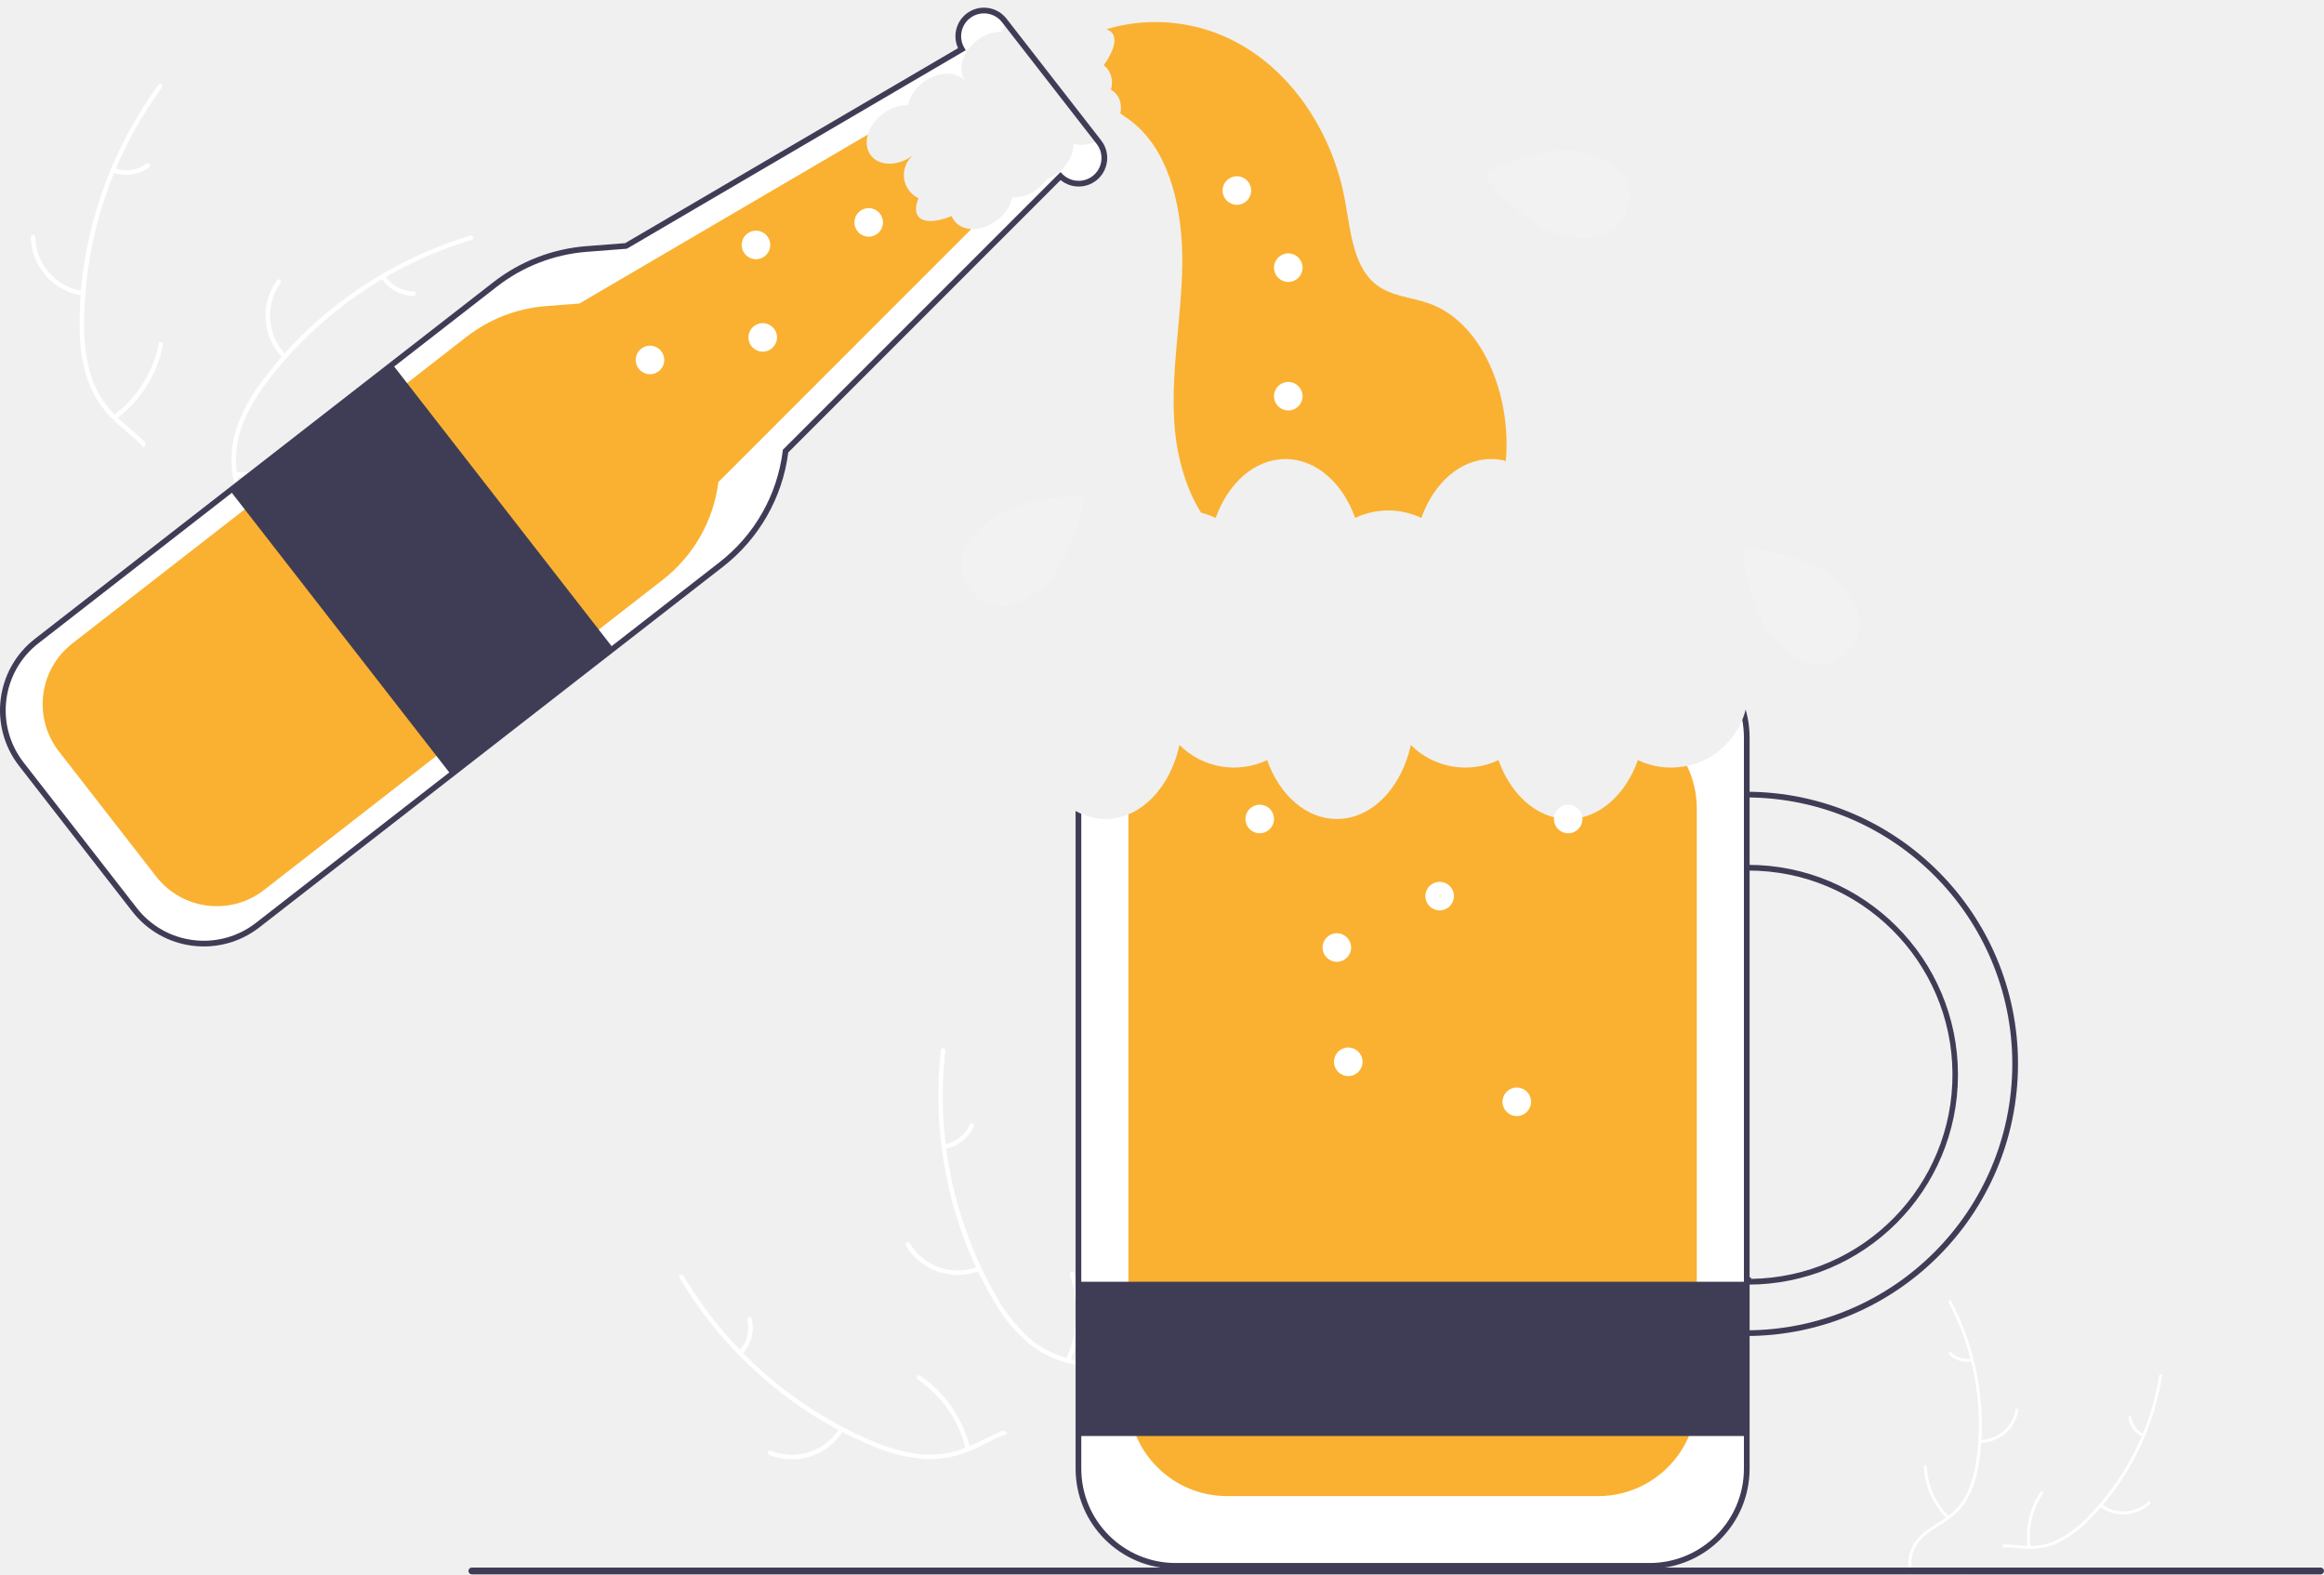
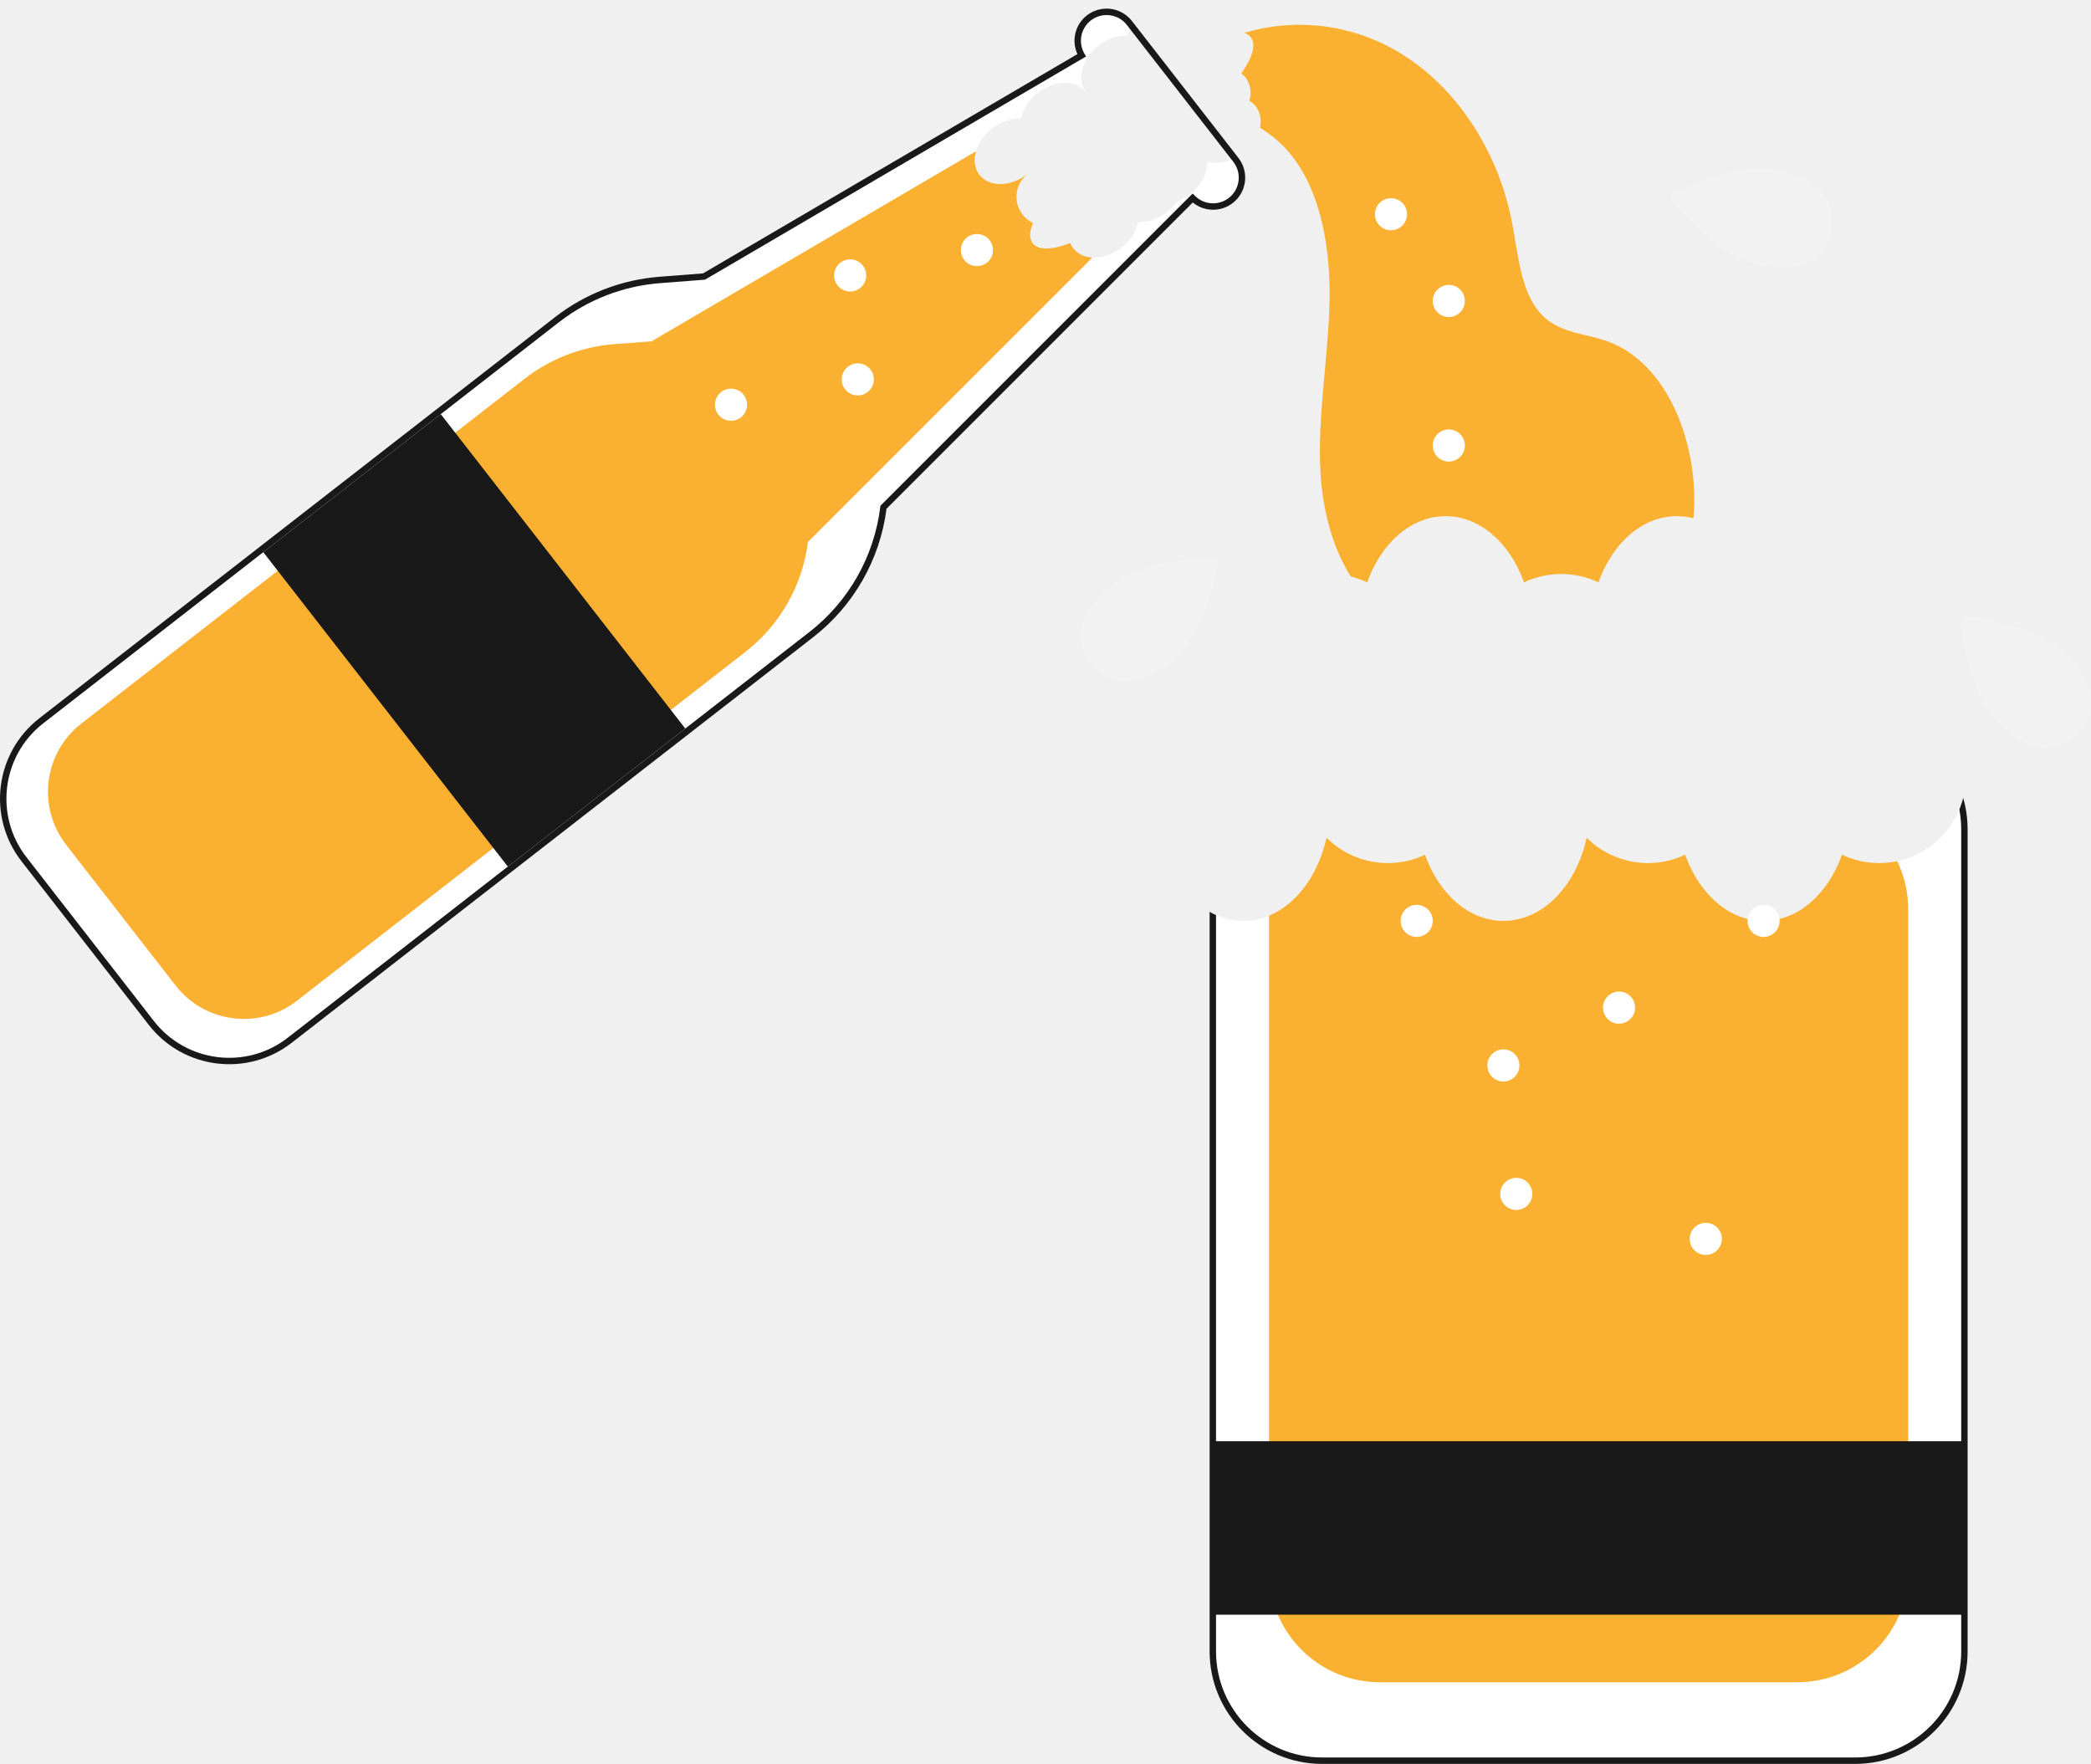
- <svg xmlns="http://www.w3.org/2000/svg" id="bb7bf3ee-89b3-4cf2-9a5f-037522cb81d7" data-name="Layer 1" width="813.689" height="551.128" viewBox="0 0 813.689 551.128">
-   <path d="M491.692,703.456c-32.504-14.962-59.184-46.529-59.942-82.303a164.863,164.863,0,0,0,107.877,34.269c14.991-.697,31.591-3.033,43.629,5.928,7.49,5.576,11.671,14.721,13.173,23.937,1.502,9.216.622,18.634-.263,27.93l.872,2.162C561.47,719.28,524.196,718.417,491.692,703.456Z" transform="translate(-193.1554 -174.4361)" fill="#f0f0f0" />
-   <path d="M432.492,621.036a140.913,140.913,0,0,0,64.974,57.402,60.682,60.682,0,0,0,18.317,5.096,34.804,34.804,0,0,0,18.006-3.361c5.267-2.42,10.374-5.506,16.137-6.604a21.31,21.31,0,0,1,16.895,4.276c5.991,4.49,10.011,10.864,13.726,17.234,4.125,7.073,8.297,14.485,15.263,19.148.844.565-.082,1.842-.925,1.277-12.12-8.113-15.585-23.481-25.645-33.482-4.694-4.667-10.823-7.947-17.605-7.125-5.93.718-11.199,3.896-16.511,6.392a37.138,37.138,0,0,1-17.484,3.943,56.099,56.099,0,0,1-18.446-4.373,136.711,136.711,0,0,1-36.571-22.097,143.412,143.412,0,0,1-31.576-37.091c-.515-.871.931-1.502,1.443-.636Z" transform="translate(-193.1554 -174.4361)" fill="#fff" />
-   <path d="M488.498,675.143a21.141,21.141,0,0,1-25.98,8.631c-.94-.383-.389-1.861.552-1.478A19.577,19.577,0,0,0,487.221,674.218c.523-.87,1.797.06,1.277.925Z" transform="translate(-193.1554 -174.4361)" fill="#fff" />
-   <path d="M531.28,681.751a40.748,40.748,0,0,0-16.856-24.449c-.842-.568.084-1.845.925-1.277a42.385,42.385,0,0,1,17.488,25.477c.23.991-1.329,1.235-1.557.249Z" transform="translate(-193.1554 -174.4361)" fill="#fff" />
-   <path d="M451.928,647.348a11.967,11.967,0,0,0,2.886-10.983c-.242-.987,1.317-1.23,1.557-.249a13.41,13.41,0,0,1-3.165,12.157.815.815,0,0,1-1.101.176.793.793,0,0,1-.176-1.101Z" transform="translate(-193.1554 -174.4361)" fill="#fff" />
-   <path d="M523.454,541.981c.169.612.337,1.224.518,1.841a157.599,157.599,0,0,0,8.891,23.969c.269.603.552,1.209.838,1.803a166.146,166.146,0,0,0,36.147,49.347,161.349,161.349,0,0,0,19.117,15.348c9.325,6.385,19.945,12.566,26.425,21.399a27.681,27.681,0,0,1,1.884,2.861l-17.666,55.599c-.104.106-.195.217-.298.324l-.604,2.252c-.365-.214-.739-.444-1.104-.658-.212-.123-.42-.259-.633-.382-.14-.086-.28-.173-.412-.243-.047-.029-.093-.058-.128-.082-.131-.07-.246-.148-.365-.214q-3.14-1.919-6.264-3.889c-.013-.004-.013-.004-.021-.02-15.843-10.048-30.986-21.507-43.908-34.9-.389-.403-.79-.81-1.171-1.238a153.961,153.961,0,0,1-15.804-19.532,136.108,136.108,0,0,1-7.137-11.778,113.184,113.184,0,0,1-11.643-33.418c-4.192-23.287-.891-47.655,12.312-66.923C522.769,542.951,523.103,542.47,523.454,541.981Z" transform="translate(-193.1554 -174.4361)" fill="#f0f0f0" />
-   <path d="M524.12,542.331a140.913,140.913,0,0,0,17.318,84.951,60.682,60.682,0,0,0,11.557,15.097,34.804,34.804,0,0,0,16.401,8.157c5.662,1.239,11.598,1.85,16.861,4.443A21.311,21.311,0,0,1,597.172,668.565c2.08,7.192,1.452,14.702.583,22.025-.965,8.131-2.096,16.561.658,24.478.334.959-1.174,1.421-1.507.463-4.793-13.775,1.694-28.132-.318-42.174-.939-6.552-3.857-12.861-9.767-16.288-5.168-2.997-11.288-3.632-17.032-4.837a37.138,37.138,0,0,1-16.333-7.378,56.099,56.099,0,0,1-12.095-14.597,136.711,136.711,0,0,1-15.896-39.661,143.412,143.412,0,0,1-2.88-48.626c.113-1.006,1.648-.639,1.535.361Z" transform="translate(-193.1554 -174.4361)" fill="#fff" />
-   <path d="M536.262,619.252a21.141,21.141,0,0,1-25.94-8.751c-.52-.871.81-1.72,1.33-.847a19.577,19.577,0,0,0,24.146,8.091c.941-.38,1.399,1.13.463,1.507Z" transform="translate(-193.1554 -174.4361)" fill="#fff" />
-   <path d="M566.442,650.286a40.748,40.748,0,0,0,1.262-29.669c-.33-.96,1.178-1.423,1.507-.463a42.385,42.385,0,0,1-1.376,30.871c-.413.929-1.804.186-1.394-.738Z" transform="translate(-193.1554 -174.4361)" fill="#fff" />
-   <path d="M523.797,575.042a11.967,11.967,0,0,0,8.916-7.032c.401-.934,1.792-.189,1.394.738a13.41,13.41,0,0,1-9.847,7.801.815.815,0,0,1-.985-.522.793.793,0,0,1,.522-.985Z" transform="translate(-193.1554 -174.4361)" fill="#fff" />
-   <path d="M946.115,700.794a73.187,73.187,0,0,1-13.021,18.79q-1.785,1.86-3.67,3.6c-.87.81-1.76,1.6-2.67,2.38H865.165c.05-.8.14-1.59.26-2.38a19.627,19.627,0,0,1,2.63-7.22c5.12-8.24,15.65-10.77,24.83-13.9,2.19-.75,4.36-1.57,6.49-2.47,2.75-1.15,5.45-2.42,8.08-3.8a107.372,107.372,0,0,0,31.03-24.48c.28-.32.55-.64.82-.97a102.018,102.018,0,0,0,9.69-13.41c.22-.34.42-.69.63-1.04.13.36.26.73.39,1.09C954.915,671.274,952.755,687.024,946.115,700.794Z" transform="translate(-193.1554 -174.4361)" fill="#f0f0f0" />
-   <path d="M950.175,656.034c-.05.32-.1.64-.16.95a92.075,92.075,0,0,1-5.85,20.12,93.102,93.102,0,0,1-4.19,8.72,91.993,91.993,0,0,1-10.61,15.49c-.22.26-.45.52-.67.78q-2.61,2.985-5.47,5.68a36.396,36.396,0,0,1-10.05,7,22.873,22.873,0,0,1-9.58,1.84c-.62,0-1.24-.03-1.87-.07-2.52-.16-5.1-.5-7.64-.43a16.31,16.31,0,0,0-3.8.5,13.137,13.137,0,0,0-7.95,6.57,18.581,18.581,0,0,0-.95,1.89c-.07.16-.14.33-.2.49h-1.1a21.167,21.167,0,0,1,1.08-2.38c.21-.41.44-.81.68-1.2a13.789,13.789,0,0,1,9.15-6.57,18.741,18.741,0,0,1,3.5-.31c2.59-.04,5.19.32,7.77.46.27.01.54.03.81.03.34.01.69.01,1.03.01a21.937,21.937,0,0,0,9.78-2.29,39.558,39.558,0,0,0,9.81-7.4c1.55-1.53,3.04-3.13,4.46-4.78.07-.07.13-.14.19-.21a90.119,90.119,0,0,0,14.68-23.71c.14-.31.27-.62.4-.93a91.458,91.458,0,0,0,5.57-19.35c.06-.31.11-.63.16-.94C949.255,655.354,950.275,655.394,950.175,656.034Z" transform="translate(-193.1554 -174.4361)" fill="#fff" />
-   <path d="M928.302,701.803a13.664,13.664,0,0,0,17.667-.967c.474-.453-.207-1.211-.682-.758a12.652,12.652,0,0,1-16.435.866c-.52-.399-1.066.462-.549.859Z" transform="translate(-193.1554 -174.4361)" fill="#fff" />
-   <path d="M904.144,715.915a26.336,26.336,0,0,1,4.341-18.695c.372-.541-.487-1.089-.859-.549a27.393,27.393,0,0,0-4.478,19.463c.097.65,1.092.427.995-.219Z" transform="translate(-193.1554 -174.4361)" fill="#fff" />
-   <path d="M943.705,676.425a7.734,7.734,0,0,1-4.338-5.92c-.088-.651-1.083-.428-.995.219a8.667,8.667,0,0,0,4.784,6.56.527.527,0,0,0,.704-.155.512.512,0,0,0-.155-.704Z" transform="translate(-193.1554 -174.4361)" fill="#fff" />
-   <path d="M900.875,690.834c-.36,2.96-.86,5.87-1.5,8.76v.01a99.406,99.406,0,0,1-4.88,15.49v.01c-.13.35-.27.68-.41,1.01-.99,2.39-2.06,4.74-3.2,7.07-.39.8-.79,1.59-1.2,2.38H849.555l-1.94-2.38-.68-.84a17.748,17.748,0,0,1,.46-2.17c1.8-6.85,6.72-13.08,10.82-19.13a103.893,103.893,0,0,0,7.85-13.76,107.23,107.23,0,0,0,10.05-38.23c.03-.43.05-.86.07-1.29a102.404,102.404,0,0,0-.33-16.52v-.02c-.04-.4-.08-.81-.13-1.21.32.22.64.42.95.63a.01.01,0,0,1,.01.01h.01c12.47,8.44,20.23,22.27,23.24,37.23.01.03.01.06.02.09A73.48,73.48,0,0,1,900.875,690.834Z" transform="translate(-193.1554 -174.4361)" fill="#f0f0f0" />
-   <path d="M886.895,678.494c-.02.34-.04.67-.07,1.01-.19,2.63-.5,5.25-.94,7.84a36.447,36.447,0,0,1-3.82,11.64,22.801,22.801,0,0,1-6.54,7.23q-.75.57-1.53,1.08c-3.17,2.08-6.7,3.92-9.1,6.94a12.678,12.678,0,0,0-2.5,8.95,17.462,17.462,0,0,0,.32,2.38h-1.03a18.565,18.565,0,0,1-.29-1.96q-.015-.21-.03-.42a13.705,13.705,0,0,1,3.38-10.34c2.55-2.81,5.97-4.58,9.08-6.67.23-.15.45-.31.67-.47.28-.19.56-.4.83-.61a21.608,21.608,0,0,0,6.43-7.71,39.175,39.175,0,0,0,3.37-11.81q.465-3.24.7-6.5c0-.1.01-.19.01-.29v-.01a90.789,90.789,0,0,0-2.53-27.76c-.09-.33-.18-.65-.26-.98a91.116,91.116,0,0,0-7.19-18.79v-.02c-.15-.28-.29-.56-.44-.84-.31-.57.53-1.16.83-.58.15.28.29.56.43.84a.01.01,0,0,1,.01.01,91.41,91.41,0,0,1,7.48,19.73,89.185,89.185,0,0,1,1.87,9.34A91.964,91.964,0,0,1,886.895,678.494Z" transform="translate(-193.1554 -174.4361)" fill="#fff" />
-   <path d="M886.338,679.516A13.664,13.664,0,0,0,899.862,668.107c.106-.647-.895-.842-1.001-.194a12.652,12.652,0,0,1-12.601,10.587c-.656-.005-.573,1.011.079,1.016Z" transform="translate(-193.1554 -174.4361)" fill="#fff" />
-   <path d="M875.545,705.327a26.336,26.336,0,0,1-7.789-17.541c-.029-.656-1.045-.576-1.016.079a27.393,27.393,0,0,0,8.143,18.236c.469.461,1.129-.316.663-.774Z" transform="translate(-193.1554 -174.4361)" fill="#fff" />
-   <path d="M883.357,649.979a7.734,7.734,0,0,1-7.028-2.115c-.462-.466-1.122.311-.663.774a8.667,8.667,0,0,0,7.769,2.357.527.527,0,0,0,.469-.547.512.512,0,0,0-.547-.469Z" transform="translate(-193.1554 -174.4361)" fill="#fff" />
-   <path d="M197.33,291.995c.97-35.769,19.498-72.715,52.09-87.484A164.863,164.863,0,0,0,260.348,317.171c6.537,13.508,15.215,27.852,11.712,42.444-2.18,9.08-8.944,16.52-16.825,21.527-7.882,5.007-16.888,7.902-25.782,10.745l-1.645,1.652C210.229,362.372,196.36,327.764,197.33,291.995Z" transform="translate(-193.1554 -174.4361)" fill="#f0f0f0" />
-   <path d="M249.819,205.146a140.913,140.913,0,0,0-27.216,82.316,60.682,60.682,0,0,0,2.52,18.845,34.804,34.804,0,0,0,10.173,15.232c4.297,3.89,9.143,7.372,12.419,12.239a21.31,21.31,0,0,1,2.715,17.215c-1.771,7.274-6.05,13.478-10.446,19.399-4.88,6.574-10.054,13.326-11.601,21.565-.187.998-1.725.649-1.538-.348,2.691-14.334,15.458-23.565,20.695-36.748,2.444-6.152,3.049-13.077-.374-18.988-2.993-5.17-7.987-8.764-12.372-12.665a37.138,37.138,0,0,1-10.502-14.523,56.099,56.099,0,0,1-3.235-18.679A136.711,136.711,0,0,1,226.986,247.69a143.412,143.412,0,0,1,21.68-43.621c.598-.817,1.747.265,1.153,1.077Z" transform="translate(-193.1554 -174.4361)" fill="#fff" />
-   <path d="M222.104,277.922A21.141,21.141,0,0,1,203.95,257.431c-.018-1.015,1.558-1.09,1.576-.074a19.577,19.577,0,0,0,16.926,19.026c1.005.138.652,1.676-.348,1.538Z" transform="translate(-193.1554 -174.4361)" fill="#fff" />
-   <path d="M232.857,319.854a40.748,40.748,0,0,0,15.848-25.114c.191-.998,1.729-.649,1.538.348a42.385,42.385,0,0,1-16.544,26.1c-.82.601-1.658-.736-.842-1.334Z" transform="translate(-193.1554 -174.4361)" fill="#fff" />
-   <path d="M233.273,233.366a11.967,11.967,0,0,0,11.232-1.667c.812-.611,1.649.727.842,1.334a13.41,13.41,0,0,1-12.422,1.872.815.815,0,0,1-.595-.943.793.793,0,0,1,.943-.595Z" transform="translate(-193.1554 -174.4361)" fill="#fff" />
-   <path d="M358.281,257.679c-.496.396-.993.792-1.489,1.201a157.599,157.599,0,0,0-18.539,17.603c-.448.485-.895.983-1.328,1.479a166.145,166.145,0,0,0-31.15,52.644,161.348,161.348,0,0,0-6.591,23.613c-2.202,11.085-3.708,23.28-9.279,32.712a27.682,27.682,0,0,1-1.889,2.858l-58.066,5.628c-.138-.053-.276-.094-.415-.147l-2.308.331c.053-.42.118-.854.171-1.274.03-.244.073-.488.103-.732.024-.163.049-.326.061-.474.008-.054.016-.108.025-.15.012-.148.04-.285.053-.42.353-2.428.719-4.857,1.112-7.289-.001-.013-.001-.013.01-.028,3.006-18.518,7.585-36.948,14.815-54.097.218-.516.433-1.045.678-1.563a153.964,153.964,0,0,1,11.741-22.213,136.111,136.111,0,0,1,8.022-11.195,113.184,113.184,0,0,1,26.145-23.85c19.76-13.014,43.463-19.564,66.371-15.005C357.12,257.431,357.694,257.549,358.281,257.679Z" transform="translate(-193.1554 -174.4361)" fill="#f0f0f0" />
-   <path d="M358.222,258.429a140.913,140.913,0,0,0-71.29,49.338,60.682,60.682,0,0,0-9.334,16.564,34.804,34.804,0,0,0-1.048,18.287c1.089,5.693,2.861,11.391,2.547,17.249a21.311,21.311,0,0,1-8.197,15.38c-5.794,4.741-12.945,7.118-20.02,9.2-7.855,2.311-16.05,4.587-22.246,10.234-.751.684-1.768-.521-1.019-1.204,10.779-9.825,26.53-9.509,38.649-16.882,5.655-3.44,10.307-8.606,11.133-15.387.722-5.93-1.101-11.806-2.253-17.561a37.138,37.138,0,0,1,.359-17.919,56.099,56.099,0,0,1,8.663-16.862,136.711,136.711,0,0,1,30.211-30.216,143.412,143.412,0,0,1,43.573-21.776c.969-.292,1.235,1.264.272,1.554Z" transform="translate(-193.1554 -174.4361)" fill="#fff" />
-   <path d="M292.277,299.85a21.141,21.141,0,0,1-2.158-27.291c.597-.821,1.9.068,1.302.89a19.577,19.577,0,0,0,2.06,25.382c.719.716-.488,1.731-1.204,1.019Z" transform="translate(-193.1554 -174.4361)" fill="#fff" />
-   <path d="M275.617,339.804A40.748,40.748,0,0,0,303.391,329.293c.753-.682,1.771.523,1.019,1.204a42.385,42.385,0,0,1-28.924,10.879c-1.017-.014-.88-1.586.131-1.572Z" transform="translate(-193.1554 -174.4361)" fill="#fff" />
-   <path d="M328.02,270.999a11.967,11.967,0,0,0,9.972,5.432c1.016.001.879,1.573-.131,1.572a13.41,13.41,0,0,1-11.045-5.984.815.815,0,0,1,.092-1.111.792.792,0,0,1,1.111.092Z" transform="translate(-193.1554 -174.4361)" fill="#fff" />
-   <path d="M770.746,723.592H604.739a35.036,35.036,0,0,1-34.996-34.996V432.588a35.036,35.036,0,0,1,34.996-34.996H770.746a35.036,35.036,0,0,1,34.996,34.996V688.596A35.036,35.036,0,0,1,770.746,723.592Z" transform="translate(-193.1554 -174.4361)" fill="#fff" />
-   <path d="M752.746,698.169H622.739a34.535,34.535,0,0,1-34.496-34.496V457.511a34.535,34.535,0,0,1,34.496-34.496H752.746a34.535,34.535,0,0,1,34.496,34.496V663.673A34.535,34.535,0,0,1,752.746,698.169Z" transform="translate(-193.1554 -174.4361)" fill="#FAB131" />
-   <rect x="378.06" y="448.699" width="234" height="54" fill="#3f3d56" />
-   <path d="M239.459,493.511l-39.624-50.945a31.728,31.728,0,0,1,5.566-44.526L365.892,273.213a60.595,60.595,0,0,1,32.602-12.618l13.536-1.048,116.554-68.269a9.996,9.996,0,0,1,16.978-10.302l33.153,42.625a9.997,9.997,0,0,1-14.218,13.879l-95.342,95.342a60.348,60.348,0,0,1-22.941,40.076L283.986,499.076a31.728,31.728,0,0,1-44.526-5.566Z" transform="translate(-193.1554 -174.4361)" fill="#fff" />
-   <path d="M770.746,723.592H604.739a35.036,35.036,0,0,1-34.996-34.996V432.588a35.036,35.036,0,0,1,34.996-34.996H770.746a35.036,35.036,0,0,1,34.996,34.996V688.596A35.036,35.036,0,0,1,770.746,723.592Zm-166.008-324a33.033,33.033,0,0,0-32.996,32.996V688.596a33.033,33.033,0,0,0,32.996,32.996H770.746a33.033,33.033,0,0,0,32.996-32.996V432.588a33.033,33.033,0,0,0-32.996-32.996Z" transform="translate(-193.1554 -174.4361)" fill="#3f3d56" />
-   <path d="M574.989,186.626a60.149,60.149,0,0,1,55.51,5.232c16.749,10.753,29.228,30.126,33.396,51.847,2.043,10.645,2.782,23.026,10.228,29.652,5.454,4.853,12.88,4.98,19.444,7.326,19.411,6.939,29.429,33.877,26.602,57.271s-15.414,43.541-28.923,61.18c4.295-9.478-1.282-21.77-9.439-26.744s-17.88-4.556-27.063-3.733-18.753,1.866-27.316-2.079c-14.632-6.741-22.04-26.276-23.145-44.539s2.547-36.464,2.808-54.77-3.803-38.36-16.447-49.261c-5.815-5.013-13.01-7.688-18.419-13.283s-8.312-16.215-3.258-22.242" transform="translate(-193.1554 -174.4361)" fill="#FAB131" />
-   <path d="M778.215,389.135c-.523,0-1.042.019-1.559.048a27.007,27.007,0,0,0-37.03-33.438c-4.328-12.182-13.63-20.61-24.411-20.61s-20.084,8.428-24.411,20.61a27.036,27.036,0,0,0-23.178,0c-4.328-12.182-13.63-20.61-24.411-20.61s-20.084,8.428-24.411,20.61a27.006,27.006,0,0,0-37.024,33.455c-.518-.039-1.039-.065-1.564-.065-14.912,0-27,16.118-27,36s12.088,36,27,36c12.281,0,22.64-10.937,25.916-25.901a27.012,27.012,0,0,0,30.673,5.292c4.328,12.182,13.63,20.61,24.411,20.61,12.281,0,22.64-10.937,25.916-25.901a27.012,27.012,0,0,0,30.673,5.292c4.328,12.182,13.63,20.61,24.411,20.61s20.083-8.428,24.411-20.61a27.002,27.002,0,1,0,11.589-51.39Z" transform="translate(-193.1554 -174.4361)" fill="#f0f0f0" />
-   <circle cx="441.06" cy="286.699" r="5" fill="#fff" />
-   <circle cx="472.06" cy="371.699" r="5" fill="#fff" />
-   <circle cx="504.06" cy="313.699" r="5" fill="#fff" />
-   <circle cx="468.06" cy="331.699" r="5" fill="#fff" />
-   <circle cx="531.06" cy="385.699" r="5" fill="#fff" />
-   <circle cx="549.06" cy="286.699" r="5" fill="#fff" />
-   <path d="M804.743,642.135v-2a93.272,93.272,0,0,0,0-186.543v-2a95.272,95.272,0,0,1,0,190.543Z" transform="translate(-193.1554 -174.4361)" fill="#3f3d56" />
-   <path d="M805.215,624.135h-1v-2.521h2v.515a71.472,71.472,0,0,0-1-142.938v-2a73.472,73.472,0,0,1,0,146.945Z" transform="translate(-193.1554 -174.4361)" fill="#3f3d56" />
-   <path d="M247.83,481.267l-34.067-43.801a26.919,26.919,0,0,1,4.722-37.778l137.985-107.322a51.741,51.741,0,0,1,27.837-10.774l11.72-.908,108.035-63.279,29.044,37.342-88.417,88.417a51.529,51.529,0,0,1-19.604,34.34L285.607,485.989a26.919,26.919,0,0,1-37.778-4.722Z" transform="translate(-193.1554 -174.4361)" fill="#FAB131" />
-   <path d="M569.045,224.812c3.316.93,7.572-.003,11.141-2.779,5.231-4.069,6.998-10.548,3.947-14.471a6.946,6.946,0,0,0-2.028-1.754,8.042,8.042,0,0,0-1.13-7.192,6.871,6.871,0,0,0-1.379-1.33c3.441-4.763,4.731-9.02,2.958-11.3a5.043,5.043,0,0,0-4.085-1.621,7.554,7.554,0,0,0-1.441-5.483c-2.577-3.313-7.764-3.733-12.466-1.337-.056-.079-.103-.164-.163-.242-3.052-3.924-9.766-3.806-14.998.263a13.94,13.94,0,0,0-5.225,7.942,13.94,13.94,0,0,0-8.983,3.109c-5.231,4.069-6.998,10.548-3.947,14.471.135.173.285.329.434.487l-.062.064c-.118-.187-.234-.374-.372-.551-3.052-3.924-9.766-3.806-14.998.263a13.94,13.94,0,0,0-5.225,7.942,13.94,13.94,0,0,0-8.983,3.109c-5.231,4.069-6.998,10.548-3.947,14.471s9.766,3.806,14.998-.263a8.987,8.987,0,0,0,1.668,15.228c-1.105,2.66-1.214,4.902-.09,6.348,1.773,2.28,6.217,2.077,11.68-.085a6.871,6.871,0,0,0,.95,1.664c3.052,3.924,9.766,3.806,14.998-.263a13.942,13.942,0,0,0,5.225-7.941,13.942,13.942,0,0,0,8.983-3.11,15.494,15.494,0,0,0,3.147-3.284,15.494,15.494,0,0,0,3.957-2.242C567.178,232.151,569.13,228.255,569.045,224.812Z" transform="translate(-193.1554 -174.4361)" fill="#f0f0f0" />
-   <path d="M239.459,493.511l-39.624-50.945a31.728,31.728,0,0,1,5.566-44.526L365.892,273.213a60.595,60.595,0,0,1,32.602-12.618l13.536-1.048,116.554-68.269a9.996,9.996,0,0,1,16.978-10.302l33.153,42.625a9.997,9.997,0,0,1-14.218,13.879l-95.342,95.342a60.348,60.348,0,0,1-22.941,40.076L283.986,499.076a31.728,31.728,0,0,1-44.526-5.566Zm304.523-311.306a7.996,7.996,0,0,0-13.211,8.95l.507.863-118.635,69.488-13.995,1.084a58.602,58.602,0,0,0-31.529,12.203L206.629,399.618a29.728,29.728,0,0,0-5.215,41.72l39.624,50.945a29.728,29.728,0,0,0,41.72,5.215l162.227-126.177a58.365,58.365,0,0,0,22.228-39.087l.043-.341,97.207-97.207.707.709a7.997,7.997,0,0,0,11.966-10.565Z" transform="translate(-193.1554 -174.4361)" fill="#3f3d56" />
-   <rect x="304.813" y="310.798" width="72" height="126" transform="translate(-350.8541 113.5434) rotate(-37.87511)" fill="#3f3d56" />
-   <path d="M275.121,346.346l76.129,97.88,55.255-42.976-76.129-97.88Z" transform="translate(-193.1554 -174.4361)" fill="#3f3d56" />
-   <circle cx="304.148" cy="77.856" r="5" fill="#fff" />
-   <circle cx="264.68" cy="85.75" r="5" fill="#fff" />
-   <circle cx="267.049" cy="118.113" r="5" fill="#fff" />
-   <circle cx="227.581" cy="126.007" r="5" fill="#fff" />
-   <circle cx="433.06" cy="66.699" r="5" fill="#fff" />
-   <circle cx="451.06" cy="93.699" r="5" fill="#fff" />
-   <circle cx="451.06" cy="138.699" r="5" fill="#fff" />
-   <polygon points="379.853 173.478 379.853 173.478 379.853 173.478 379.853 173.478" fill="#f2f2f2" />
-   <path d="M571.309,347.945c-5.532.173-23.247,1.334-32.451,9.064-10.995,9.235-10.996,18.006-5.668,24.349s13.966,7.858,24.962-1.377c9.321-7.828,13.513-25.421,14.575-30.601Z" transform="translate(-193.1554 -174.4361)" fill="#f2f2f2" />
-   <polygon points="519.263 60.981 519.263 60.981 519.263 60.981 519.263 60.981" fill="#f2f2f2" />
-   <path d="M713.482,236.743c3.52,4.271,15.271,17.579,27.015,20.135,14.031,3.053,20.971-2.31,22.732-10.405s-2.322-15.856-16.353-18.909c-11.894-2.588-28.377,4.852-33.125,7.179Z" transform="translate(-193.1554 -174.4361)" fill="#f2f2f2" />
-   <polygon points="610.106 191.619 610.106 191.619 610.106 191.619 610.106 191.619" fill="#f2f2f2" />
-   <path d="M803.439,367.746c.65,5.496,3.336,23.045,11.832,31.547,10.15,10.157,18.888,9.4,24.748,3.544s6.623-14.593-3.527-24.75c-8.604-8.61-26.492-11.268-31.745-11.878Z" transform="translate(-193.1554 -174.4361)" fill="#f2f2f2" />
-   <path d="M1006.845,724.374a1.195,1.195,0,0,1-1.2,1.19h-647.29a1.19,1.19,0,0,1,0-2.38h647.29A1.195,1.195,0,0,1,1006.845,724.374Z" transform="translate(-193.1554 -174.4361)" fill="#3f3d56" />
+ <svg xmlns="http://www.w3.org/2000/svg" width="651" height="549" data-name="Layer 1">
+   <g>
+     <path d="m577.596,549.155l-166.008,0a35.036,35.036 0 0 1 -34.996,-34.996l0,-256.008a35.036,35.036 0 0 1 34.996,-34.996l166.008,0a35.036,35.036 0 0 1 34.996,34.996l0,256.008a35.036,35.036 0 0 1 -34.996,34.996z" fill="#fff" id="svg_31" />
+     <path d="m559.596,523.733l-130.008,0a34.535,34.535 0 0 1 -34.496,-34.496l0,-206.162a34.535,34.535 0 0 1 34.496,-34.496l130.008,0a34.535,34.535 0 0 1 34.496,34.496l0,206.162a34.535,34.535 0 0 1 -34.496,34.496z" fill="#FAB131" id="svg_32" />
+     <rect x="378.064" y="448.699" width="234" height="54" fill="#191919" id="svg_33" />
+     <path d="m46.309,319.075l-39.624,-50.945a31.728,31.728 0 0 1 5.566,-44.526l160.491,-124.827a60.595,60.595 0 0 1 32.602,-12.618l13.536,-1.048l116.554,-68.269a9.996,9.996 0 0 1 16.978,-10.302l33.153,42.625a9.997,9.997 0 0 1 -14.218,13.879l-95.342,95.342a60.348,60.348 0 0 1 -22.941,40.076l-162.227,126.177a31.728,31.728 0 0 1 -44.526,-5.566z" fill="#fff" id="svg_34" />
+     <path d="m577.596,549.155l-166.008,0a35.036,35.036 0 0 1 -34.996,-34.996l0,-256.008a35.036,35.036 0 0 1 34.996,-34.996l166.008,0a35.036,35.036 0 0 1 34.996,34.996l0,256.008a35.036,35.036 0 0 1 -34.996,34.996zm-166.008,-324a33.033,33.033 0 0 0 -32.996,32.996l0,256.008a33.033,33.033 0 0 0 32.996,32.996l166.008,0a33.033,33.033 0 0 0 32.996,-32.996l0,-256.008a33.033,33.033 0 0 0 -32.996,-32.996l-166.008,0z" fill="#191919" id="svg_35" />
+     <path d="m381.839,12.19a60.149,60.149 0 0 1 55.51,5.232c16.749,10.753 29.228,30.126 33.396,51.847c2.043,10.645 2.782,23.026 10.228,29.652c5.454,4.853 12.88,4.98 19.444,7.326c19.411,6.939 29.429,33.877 26.602,57.271s-15.414,43.541 -28.923,61.18c4.295,-9.478 -1.282,-21.77 -9.439,-26.744s-17.88,-4.556 -27.063,-3.733s-18.753,1.866 -27.316,-2.079c-14.632,-6.741 -22.04,-26.276 -23.145,-44.539s2.547,-36.464 2.808,-54.77s-3.803,-38.36 -16.447,-49.261c-5.815,-5.013 -13.01,-7.688 -18.419,-13.283s-8.312,-16.215 -3.258,-22.242" fill="#FAB131" id="svg_36" />
+     <path d="m585.064,214.699c-0.523,0 -1.042,0.019 -1.559,0.048a27.007,27.007 0 0 0 -37.03,-33.438c-4.328,-12.182 -13.63,-20.61 -24.411,-20.61s-20.084,8.428 -24.411,20.61a27.036,27.036 0 0 0 -23.178,0c-4.328,-12.182 -13.63,-20.61 -24.411,-20.61s-20.084,8.428 -24.411,20.61a27.006,27.006 0 0 0 -37.024,33.455c-0.518,-0.039 -1.039,-0.065 -1.564,-0.065c-14.912,0 -27,16.118 -27,36s12.088,36 27,36c12.281,0 22.64,-10.937 25.916,-25.901a27.012,27.012 0 0 0 30.673,5.292c4.328,12.182 13.63,20.61 24.411,20.61c12.281,0 22.64,-10.937 25.916,-25.901a27.012,27.012 0 0 0 30.673,5.292c4.328,12.182 13.63,20.61 24.411,20.61s20.083,-8.428 24.411,-20.61a27.002,27.002 0 1 0 11.589,-51.39l0,0z" fill="#f0f0f0" id="svg_37" />
+     <circle cx="441.064" cy="286.699" r="5" fill="#fff" id="svg_38" />
+     <circle cx="472.064" cy="371.699" r="5" fill="#fff" id="svg_39" />
+     <circle cx="504.064" cy="313.699" r="5" fill="#fff" id="svg_40" />
+     <circle cx="468.064" cy="331.699" r="5" fill="#fff" id="svg_41" />
+     <circle cx="531.064" cy="385.699" r="5" fill="#fff" id="svg_42" />
+     <circle cx="549.064" cy="286.699" r="5" fill="#fff" id="svg_43" />
+     <path d="m54.679,306.831l-34.067,-43.801a26.919,26.919 0 0 1 4.722,-37.778l137.985,-107.322a51.741,51.741 0 0 1 27.837,-10.774l11.72,-0.908l108.035,-63.279l29.044,37.342l-88.417,88.417a51.529,51.529 0 0 1 -19.604,34.34l-139.478,108.483a26.919,26.919 0 0 1 -37.778,-4.722l0,0z" fill="#FAB131" id="svg_46" />
+     <path d="m375.894,50.376c3.316,0.93 7.572,-0.003 11.141,-2.779c5.231,-4.069 6.998,-10.548 3.947,-14.471a6.946,6.946 0 0 0 -2.028,-1.754a8.042,8.042 0 0 0 -1.13,-7.192a6.871,6.871 0 0 0 -1.379,-1.33c3.441,-4.763 4.731,-9.02 2.958,-11.3a5.043,5.043 0 0 0 -4.085,-1.621a7.554,7.554 0 0 0 -1.441,-5.483c-2.577,-3.313 -7.764,-3.733 -12.466,-1.337c-0.056,-0.079 -0.103,-0.164 -0.163,-0.242c-3.052,-3.924 -9.766,-3.806 -14.998,0.263a13.94,13.94 0 0 0 -5.225,7.942a13.94,13.94 0 0 0 -8.983,3.109c-5.231,4.069 -6.998,10.548 -3.947,14.471c0.135,0.173 0.285,0.329 0.434,0.487l-0.062,0.064c-0.118,-0.187 -0.234,-0.374 -0.372,-0.551c-3.052,-3.924 -9.766,-3.806 -14.998,0.263a13.94,13.94 0 0 0 -5.225,7.942a13.94,13.94 0 0 0 -8.983,3.109c-5.231,4.069 -6.998,10.548 -3.947,14.471s9.766,3.806 14.998,-0.263a8.987,8.987 0 0 0 1.668,15.228c-1.105,2.66 -1.214,4.902 -0.09,6.348c1.773,2.28 6.217,2.077 11.68,-0.085a6.871,6.871 0 0 0 0.95,1.664c3.052,3.924 9.766,3.806 14.998,-0.263a13.942,13.942 0 0 0 5.225,-7.941a13.942,13.942 0 0 0 8.983,-3.11a15.494,15.494 0 0 0 3.147,-3.284a15.494,15.494 0 0 0 3.957,-2.242c3.568,-2.775 5.521,-6.671 5.436,-10.114z" fill="#f0f0f0" id="svg_47" />
+     <path d="m46.309,319.075l-39.624,-50.945a31.728,31.728 0 0 1 5.566,-44.526l160.491,-124.827a60.595,60.595 0 0 1 32.602,-12.618l13.536,-1.048l116.554,-68.269a9.996,9.996 0 0 1 16.978,-10.302l33.153,42.625a9.997,9.997 0 0 1 -14.218,13.879l-95.342,95.342a60.348,60.348 0 0 1 -22.941,40.076l-162.227,126.177a31.728,31.728 0 0 1 -44.526,-5.566zm304.523,-311.306a7.996,7.996 0 0 0 -13.211,8.95l0.507,0.863l-118.635,69.488l-13.995,1.084a58.602,58.602 0 0 0 -31.529,12.203l-160.491,124.827a29.728,29.728 0 0 0 -5.215,41.72l39.624,50.945a29.728,29.728 0 0 0 41.72,5.215l162.227,-126.177a58.365,58.365 0 0 0 22.228,-39.087l0.043,-0.341l97.207,-97.207l0.707,0.709a7.997,7.997 0 0 0 11.966,-10.565l-33.153,-42.625z" fill="#191919" id="svg_48" />
+     <path d="m81.97,171.91l76.129,97.88l55.255,-42.976l-76.129,-97.88l-55.255,42.976z" fill="#191919" id="svg_50" />
+     <circle cx="304.153" cy="77.856" r="5" fill="#fff" id="svg_51" />
+     <circle cx="264.685" cy="85.75" r="5" fill="#fff" id="svg_52" />
+     <circle cx="267.053" cy="118.113" r="5" fill="#fff" id="svg_53" />
+     <circle cx="227.586" cy="126.007" r="5" fill="#fff" id="svg_54" />
+     <circle cx="433.064" cy="66.699" r="5" fill="#fff" id="svg_55" />
+     <circle cx="451.064" cy="93.699" r="5" fill="#fff" id="svg_56" />
+     <circle cx="451.064" cy="138.699" r="5" fill="#fff" id="svg_57" />
+     <polygon points="379.858,173.478 379.858,173.478 379.858,173.478 379.858,173.478 " fill="#f2f2f2" id="svg_58" />
+     <path d="m378.158,173.509c-5.532,0.173 -23.247,1.334 -32.451,9.064c-10.995,9.235 -10.996,18.006 -5.668,24.349s13.966,7.858 24.962,-1.377c9.321,-7.828 13.513,-25.421 14.575,-30.601l-1.418,-1.436z" fill="#f2f2f2" id="svg_59" />
+     <polygon points="519.268,60.981 519.268,60.981 519.268,60.981 519.268,60.981 " fill="#f2f2f2" id="svg_60" />
+     <path d="m520.331,62.307c3.52,4.271 15.271,17.579 27.015,20.135c14.031,3.053 20.971,-2.31 22.732,-10.405s-2.322,-15.856 -16.353,-18.909c-11.894,-2.588 -28.377,4.852 -33.125,7.179l-0.269,2z" fill="#f2f2f2" id="svg_61" />
+     <polygon points="610.111,191.619 610.111,191.619 610.111,191.619 610.111,191.619 " fill="#f2f2f2" id="svg_62" />
+     <path d="m610.288,193.31c0.65,5.496 3.336,23.045 11.832,31.547c10.15,10.157 18.888,9.4 24.748,3.544s6.623,-14.593 -3.527,-24.75c-8.604,-8.61 -26.492,-11.268 -31.745,-11.878l-1.308,1.537z" fill="#f2f2f2" id="svg_63" />
+   </g>
</svg>
